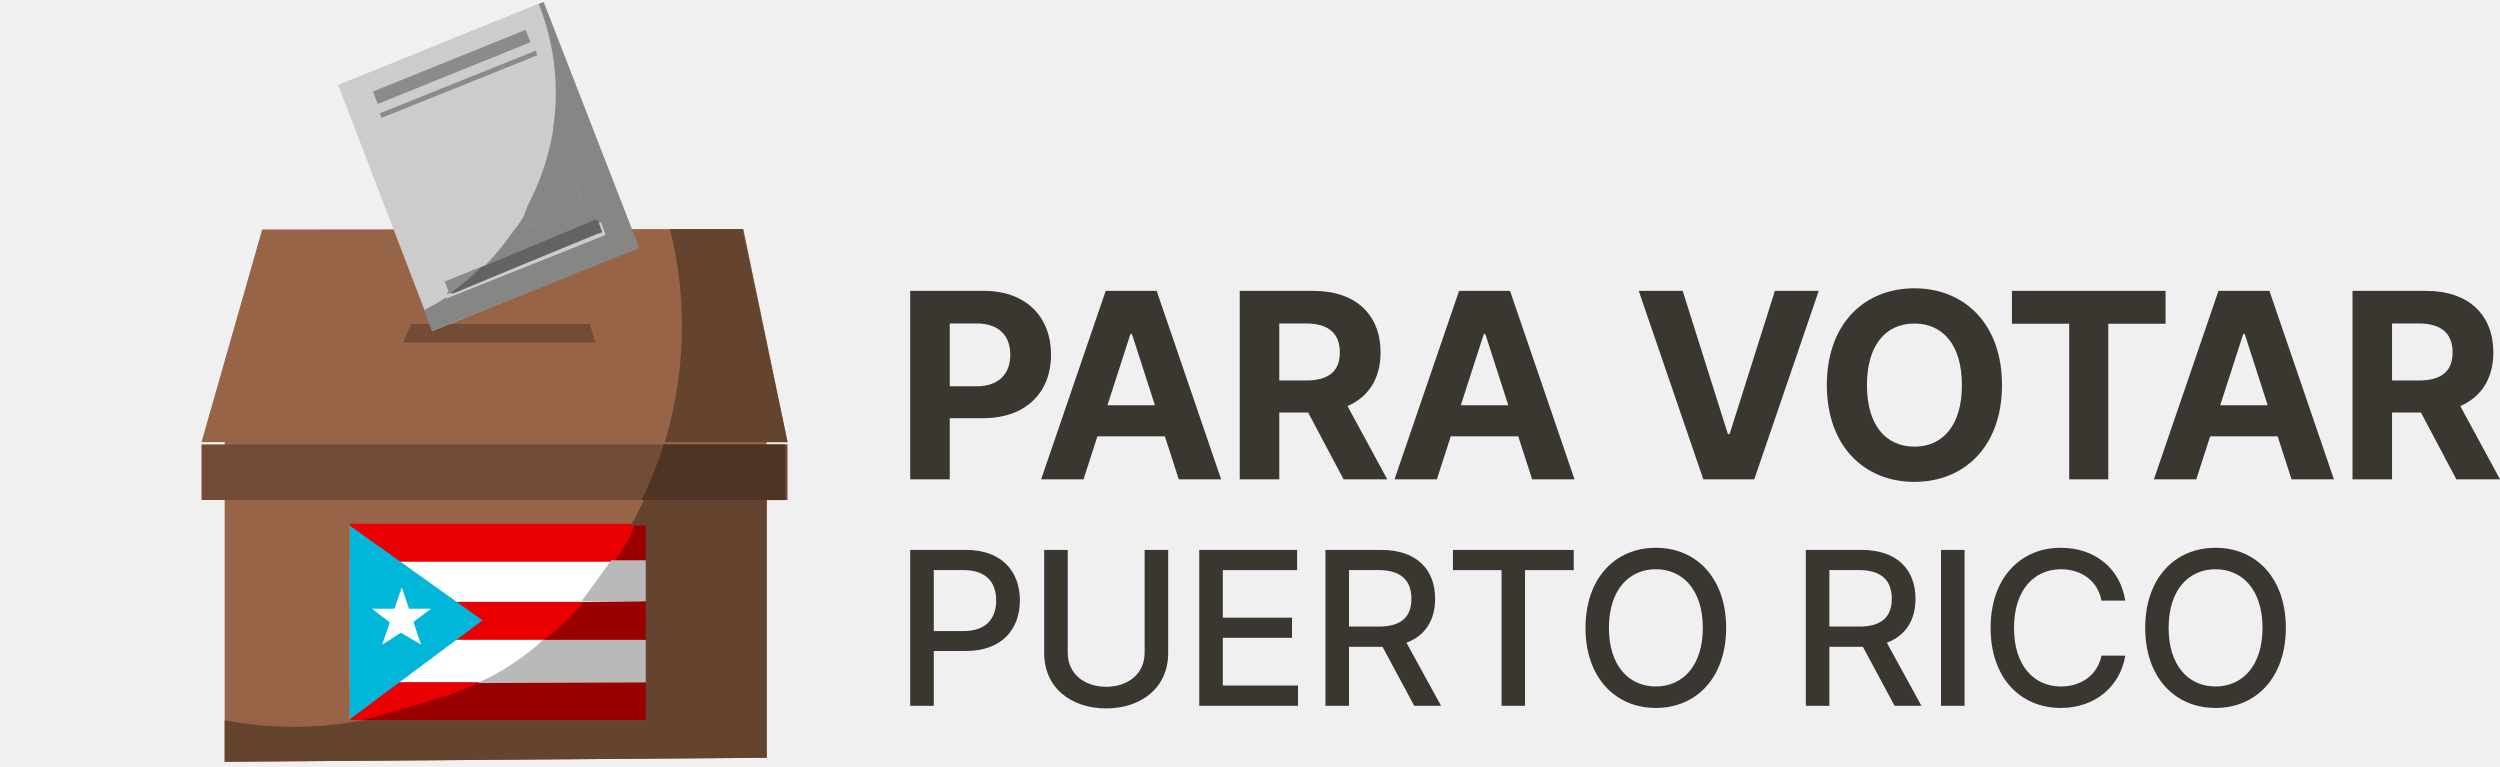
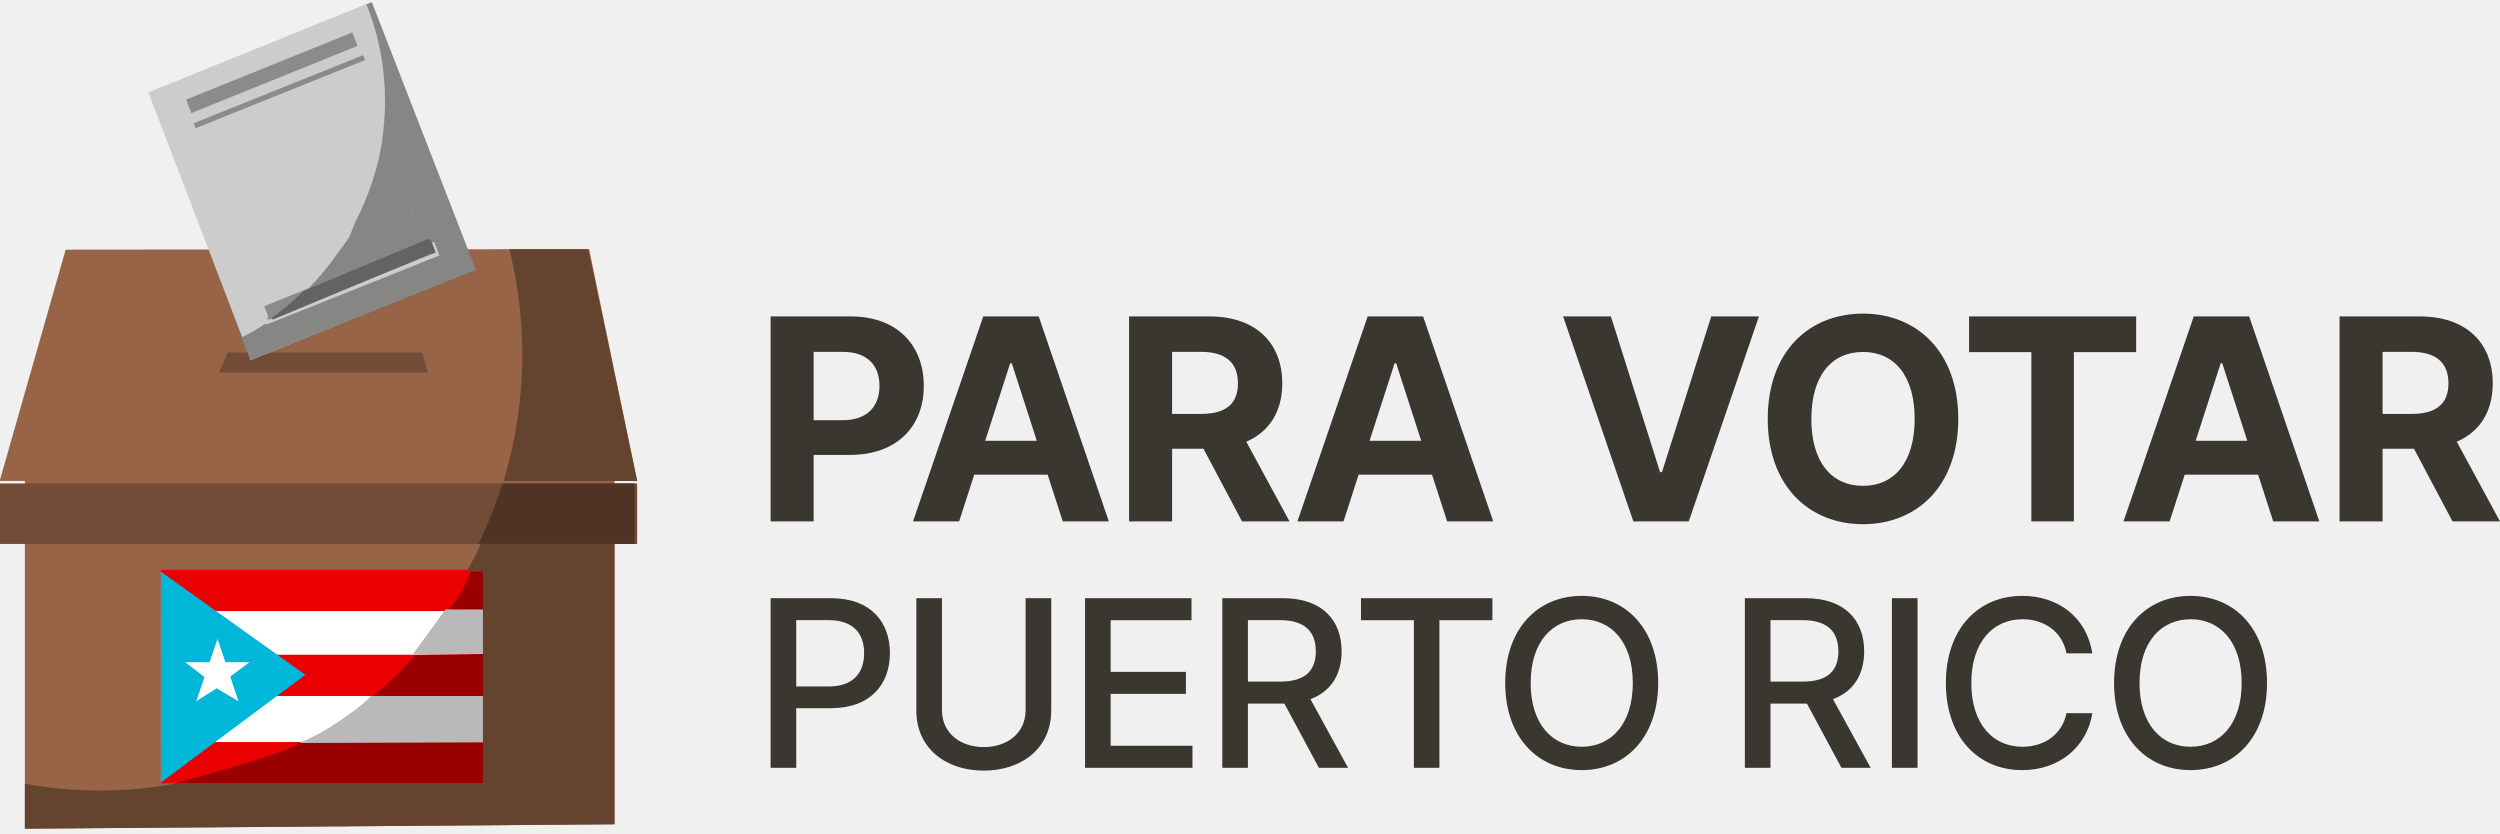
- <svg xmlns="http://www.w3.org/2000/svg" width="607" height="186" viewBox="0 0 607 186">
-   <g fill="none" fill-rule="evenodd" transform="translate(0 -40)">
+ <svg xmlns="http://www.w3.org/2000/svg" width="558" height="186" viewBox="0 0 558 186">
+   <g fill="none" fill-rule="evenodd" transform="translate(-49 -40)">
    <polyline fill="#976447" points="186.154 223.981 54.553 224.96 54.553 138.913 186.154 138.913 186.154 223.981" />
    <polyline fill="#976447" points="191.216 147.349 48.929 147.349 63.656 95.72 180.493 95.608 191.216 147.349" />
    <polygon fill="#724C36" points="48.929 161.409 191.216 161.409 191.216 147.911 48.929 147.911" />
    <polyline fill="#724C36" points="144.537 123.166 97.858 123.166 99.847 118.666 143.208 118.666 144.537 123.166" />
    <g transform="translate(84.922 167.033)">
      <polygon fill="#FFF" points="0 47.62 71.961 47.62 71.961 .576 0 .576" />
      <polygon fill="#EA0000" points="0 9.356 71.961 9.356 71.961 .141 0 .141" />
      <polygon fill="#EA0000" points="0 28.315 71.961 28.315 71.961 19.1 0 19.1" />
      <polygon fill="#EA0000" points="0 47.804 71.961 47.804 71.961 38.589 0 38.589" />
      <polyline fill="#00B7D9" points="0 .576 0 47.62 32.238 23.581 0 .576" />
      <polyline fill="#FFFFFE" points="19.763 20.771 14.384 20.771 12.634 15.574 10.855 20.771 5.424 20.771 9.715 24.097 7.869 29.487 12.42 26.599 17.316 29.487 15.463 23.978 19.763 20.771" />
    </g>
    <path fill="#9B0000" d="M88.297,214.837 C94.16,213.05 113.653,207.945 115.912,205.739 L157.472,205.594 L157.472,214.837 L88.297,214.837 Z M131.957,195.434 C135.164,193.164 139.23,189.337 141.564,186.19 L157.472,185.952 L157.472,195.434 L131.957,195.434 Z M148.899,176.417 C151.287,173.567 153.185,170.222 154.224,167.033 L157.472,167.033 L157.472,176.417 L148.899,176.417 Z" />
    <path fill="#B9B9B9" d="M156.91,195.363 L156.91,205.691 L115.854,205.838 C118.953,204.502 121.878,202.897 124.63,201.021 C131.137,196.587 131.704,195.363 131.704,195.363 L156.91,195.363 L156.91,195.363 Z M156.91,176.031 L156.91,185.967 L141.195,185.967 L148.441,176.031 L156.91,176.031 Z" />
    <polyline fill="#892725" points="163.096 95.335 163.096 95.335 180.53 95.319 163.096 95.335" />
    <path fill="#64432F" d="M54.553 214.905C60.047 215.932 65.648 216.464 71.287 216.464 77.03 216.464 82.733 215.916 88.325 214.853L156.786 214.853 156.786 167.589 153.19 167.589C154.313 165.568 155.365 163.505 156.344 161.409L186.154 161.409 186.154 223.98 54.553 224.96 54.553 214.905zM191.216 147.349L161.409 147.349C164.149 138.27 165.583 128.772 165.583 119.164 165.583 111.183 164.593 103.276 162.687 95.625L180.289 95.608 191.216 147.349" />
    <path fill="#4F3425" d="M190.654,161.409 L155.785,161.409 C157.918,157.053 159.709,152.539 161.141,147.911 L190.654,147.911 L190.654,161.409" />
    <polyline fill="#CBCCCB" points="154.66 100.227 105.004 120.354 82.11 60.619 131.766 40.493 154.66 100.227" />
    <polyline fill="#8A8B8A" points="128.79 50.251 91.704 65.238 90.546 62.229 127.632 47.242 128.79 50.251" />
    <polyline fill="#8A8B8A" points="130.477 53.413 92.662 68.613 92.234 67.503 130.049 52.303 130.477 53.413" />
    <polyline fill="#8A8B8A" points="146.224 96.368 109.137 111.355 107.981 108.345 145.066 93.358 146.224 96.368" />
    <polyline fill="#892725" points="130.477 40.448 130.477 40.448 131.602 39.976 130.477 40.448" />
    <path fill="#868685" d="M104.872,120.354 L104.872,120.354 L102.919,115.325 C105.092,114.231 107.172,113.006 109.153,111.664 L109.155,111.669 C108.884,111.854 108.61,112.035 108.335,112.215 L108.434,112.468 L146.196,97.374 L146.196,97.373 L147.089,97.016 L145.91,93.986 L116.487,105.748 C119.72,102.666 122.576,99.225 125.016,95.518 C124.793,95.857 124.566,96.195 124.336,96.529 L129.579,94.433 L129.014,92.977 L141.086,88.151 L134.35,70.818 C135.718,61.17 134.742,51.094 131.022,41.523 C130.952,41.338 130.868,41.16 130.795,40.978 L132.009,40.493 L155.222,100.227 L104.872,120.354" />
    <path fill="#626362" d="M108.545,110.793 L108.543,110.788 C110.384,109.55 112.14,108.209 113.805,106.779 C112.14,108.212 110.386,109.553 108.545,110.793 M115.828,104.955 L115.828,104.955 L145.053,93.358 L146.224,96.346 L145.337,96.698 L144.168,93.71 L115.828,104.955" />
    <path fill="#868685" d="M128.227 89.703C131.395 83.669 133.531 77.092 134.494 70.3L141.086 88.151 129.071 93.358 128.227 89.703zM108.642 111.355L108.543 111.109C108.817 110.935 109.089 110.76 109.359 110.581L109.53 111.009 146.224 96.733 146.224 96.733 108.642 111.355" />
    <path fill="#626362" d="M109.835,111.355 L109.668,110.907 C111.469,109.634 113.185,108.256 114.813,106.784 C115.487,106.175 116.145,105.551 116.789,104.911 L116.793,104.91 L144.518,93.358 L145.662,96.428 L109.835,111.355" />
    <path fill="#868685" d="M124.336,96.529 L125.605,94.877 C126.37,93.732 126.415,93.797 127.102,92.612 L128.227,89.703 L129.579,94.433 L125.605,96.17" />
    <path fill="#3A3630" fill-rule="nonzero" d="M226.718 211.372L226.718 198.064 234.49 198.064C243.279 198.064 247.628 192.759 247.628 185.772 247.628 178.804 243.316 173.518 234.508 173.518L221 173.518 221 211.372 226.718 211.372zM233.972 193.221L226.718 193.221 226.718 178.416 233.898 178.416C239.56 178.416 241.873 181.484 241.873 185.772 241.873 190.06 239.56 193.221 233.972 193.221zM268.571 212C276.953 212 283.633 207.102 283.633 198.563L283.633 173.518 277.916 173.518 277.916 198.47C277.916 203.775 273.678 206.751 268.571 206.751 263.501 206.751 259.244 203.775 259.244 198.47L259.244 173.518 253.527 173.518 253.527 198.563C253.527 207.102 260.188 212 268.571 212zM315.161 211.372L315.161 206.455 296.897 206.455 296.897 194.866 313.699 194.866 313.699 189.968 296.897 189.968 296.897 178.434 314.939 178.434 314.939 173.518 291.179 173.518 291.179 211.372 315.161 211.372zM327.536 211.372L327.536 197.047 335.678 197.047 335.678 197.047 343.376 211.372 349.889 211.372 341.488 196.049C346.133 194.33 348.446 190.467 348.446 185.384 348.446 178.416 344.116 173.518 335.326 173.518L321.818 173.518 321.818 211.372 327.536 211.372zM334.79 192.13L327.536 192.13 327.536 178.416 334.716 178.416C340.36 178.416 342.691 181.096 342.691 185.384 342.691 189.654 340.36 192.13 334.79 192.13zM370.277 211.372L370.277 178.434 382.101 178.434 382.101 173.518 352.772 173.518 352.772 178.434 364.578 178.434 364.578 211.372 370.277 211.372zM402.045 211.889C411.852 211.889 419.106 204.551 419.106 192.445 419.106 180.338 411.852 173 402.045 173 392.201 173 384.965 180.338 384.965 192.445 384.965 204.533 392.201 211.889 402.045 211.889zM402.045 206.677C395.513 206.677 390.646 201.668 390.646 192.445 390.646 183.221 395.513 178.212 402.045 178.212 408.559 178.212 413.444 183.221 413.444 192.445 413.444 201.668 408.559 206.677 402.045 206.677zM444.171 211.372L444.171 197.047 452.313 197.047 452.313 197.047 460.011 211.372 466.524 211.372 458.123 196.049C462.768 194.33 465.081 190.467 465.081 185.384 465.081 178.416 460.751 173.518 451.961 173.518L438.453 173.518 438.453 211.372 444.171 211.372zM451.425 192.13L444.171 192.13 444.171 178.416 451.351 178.416C456.995 178.416 459.326 181.096 459.326 185.384 459.326 189.654 456.995 192.13 451.425 192.13zM476.994 211.372L476.994 173.518 471.276 173.518 471.276 211.372 476.994 211.372zM500.36 211.889C508.688 211.889 514.776 206.677 516.015 199.191L510.242 199.173C509.261 204.015 505.19 206.677 500.397 206.677 493.902 206.677 488.999 201.705 488.999 192.445 488.999 183.258 493.884 178.212 500.416 178.212 505.246 178.212 509.298 180.929 510.242 185.827L516.015 185.827C514.72 177.732 508.373 173 500.36 173 490.553 173 483.318 180.338 483.318 192.445 483.318 204.551 490.516 211.889 500.36 211.889zM537.939 211.889C547.746 211.889 555 204.551 555 192.445 555 180.338 547.746 173 537.939 173 528.094 173 520.859 180.338 520.859 192.445 520.859 204.533 528.094 211.889 537.939 211.889zM537.939 206.677C531.407 206.677 526.54 201.668 526.54 192.445 526.54 183.221 531.407 178.212 537.939 178.212 544.452 178.212 549.338 183.221 549.338 192.445 549.338 201.668 544.452 206.677 537.939 206.677zM230.601 156.375L230.601 141.542 238.672 141.542C249.115 141.542 255.19 135.265 255.19 126.128 255.19 117.037 249.226 110.625 238.915 110.625L221 110.625 221 156.375 230.601 156.375zM237.119 133.79L230.601 133.79 230.601 118.533 237.075 118.533C242.618 118.533 245.301 121.571 245.301 126.128 245.301 130.663 242.618 133.79 237.119 133.79zM263.078 156.375L266.449 145.942 282.834 145.942 286.204 156.375 296.492 156.375 280.839 110.625 268.466 110.625 252.79 156.375 263.078 156.375zM280.417 138.392L268.888 138.392 274.475 121.08 274.83 121.08 280.417 138.392zM310.611 156.375L310.611 140.157 317.618 140.157 326.221 156.375 336.819 156.375 327.174 138.593C332.34 136.359 335.201 131.825 335.201 125.57 335.201 116.478 329.236 110.625 318.926 110.625L301.01 110.625 301.01 156.375 310.611 156.375zM317.13 132.383L310.611 132.383 310.611 118.533 317.086 118.533C322.629 118.533 325.312 121.013 325.312 125.57 325.312 130.105 322.629 132.383 317.13 132.383zM348.876 156.375L352.246 145.942 368.632 145.942 372.002 156.375 382.29 156.375 366.636 110.625 354.264 110.625 338.588 156.375 348.876 156.375zM366.215 138.392L354.685 138.392 360.273 121.08 360.627 121.08 366.215 138.392zM425.937 156.375L441.591 110.625 430.948 110.625 419.951 145.384 419.529 145.384 408.554 110.625 397.889 110.625 413.565 156.375 425.937 156.375zM464.823 157C476.863 157 486.086 148.467 486.086 133.5 486.086 118.533 476.863 110 464.823 110 452.717 110 443.559 118.533 443.559 133.5 443.559 148.4 452.717 157 464.823 157zM464.823 148.444C457.838 148.444 453.293 143.195 453.293 133.5 453.293 123.805 457.838 118.556 464.823 118.556 471.785 118.556 476.353 123.805 476.353 133.5 476.353 143.195 471.785 148.444 464.823 148.444zM511.89 156.375L511.89 118.6 525.792 118.6 525.792 110.625 488.498 110.625 488.498 118.6 502.4 118.6 502.4 156.375 511.89 156.375zM533.259 156.375L536.629 145.942 553.015 145.942 556.385 156.375 566.673 156.375 551.019 110.625 538.647 110.625 522.971 156.375 533.259 156.375zM550.598 138.392L539.068 138.392 544.656 121.08 545.011 121.08 550.598 138.392zM580.792 156.375L580.792 140.157 587.799 140.157 596.401 156.375 607 156.375 597.355 138.593C602.521 136.359 605.381 131.825 605.381 125.57 605.381 116.478 599.417 110.625 589.107 110.625L571.191 110.625 571.191 156.375 580.792 156.375zM587.311 132.383L580.792 132.383 580.792 118.533 587.266 118.533C592.81 118.533 595.492 121.013 595.492 125.57 595.492 130.105 592.81 132.383 587.311 132.383z" />
  </g>
</svg>
